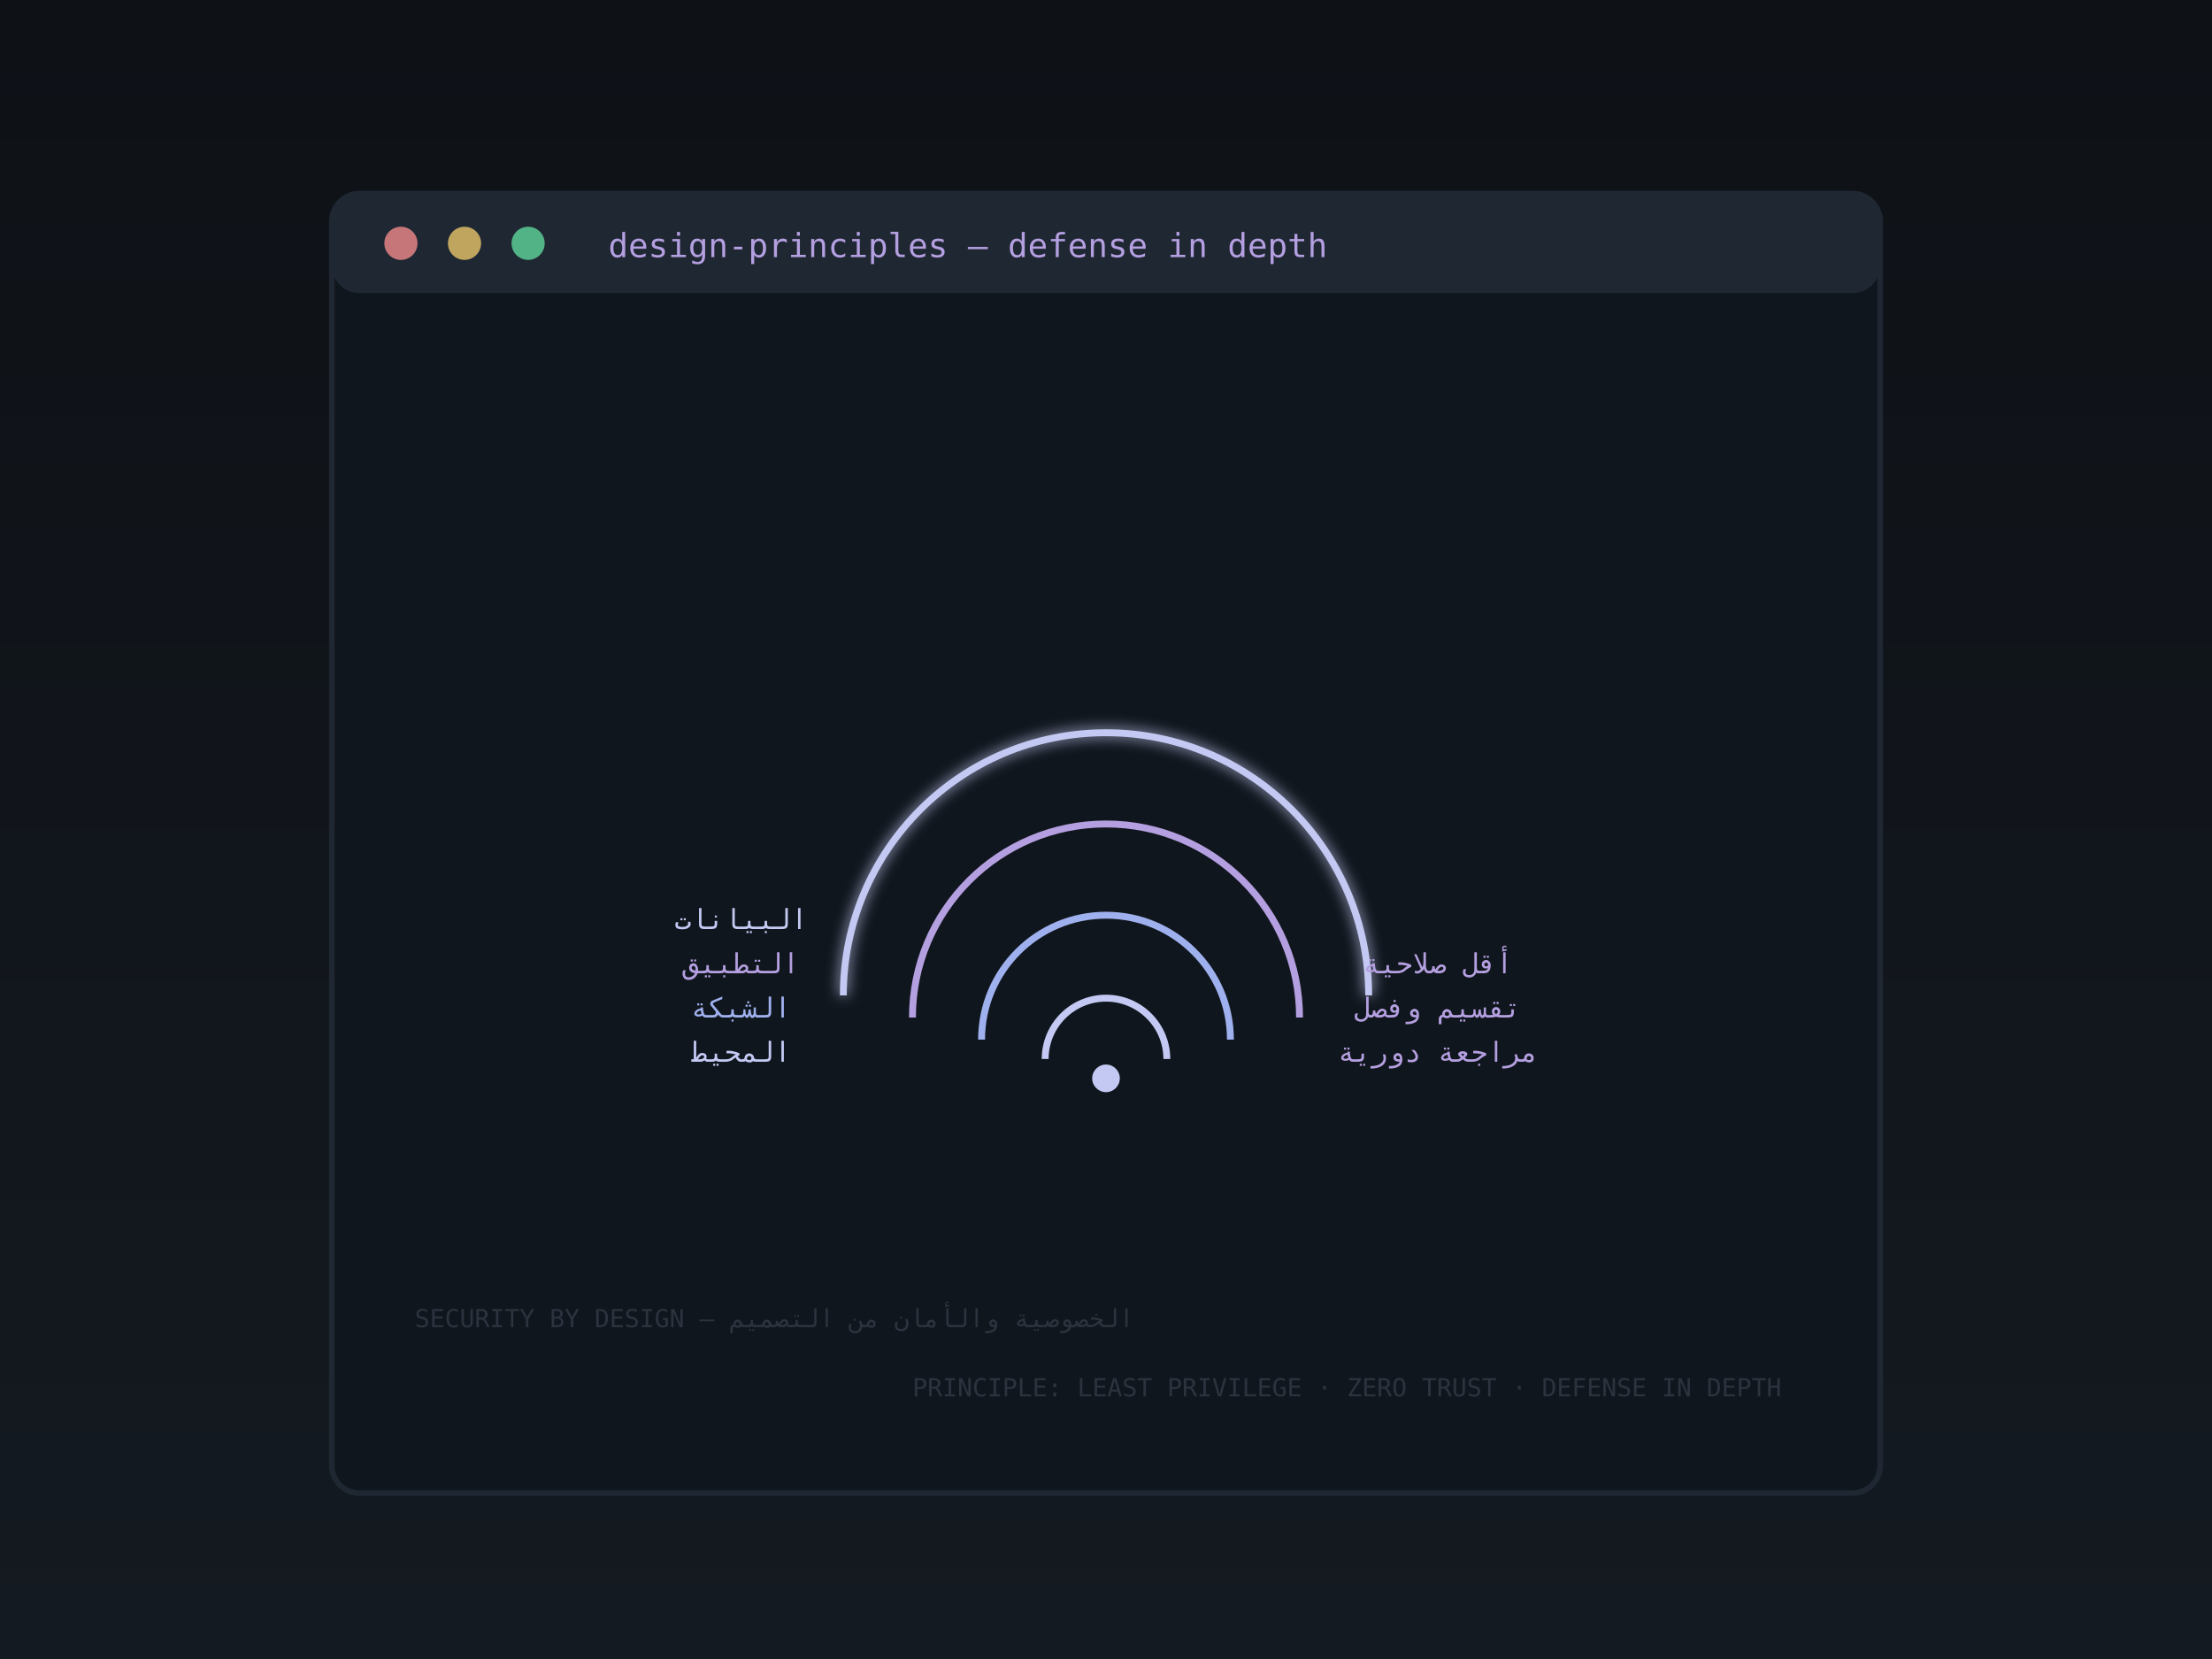
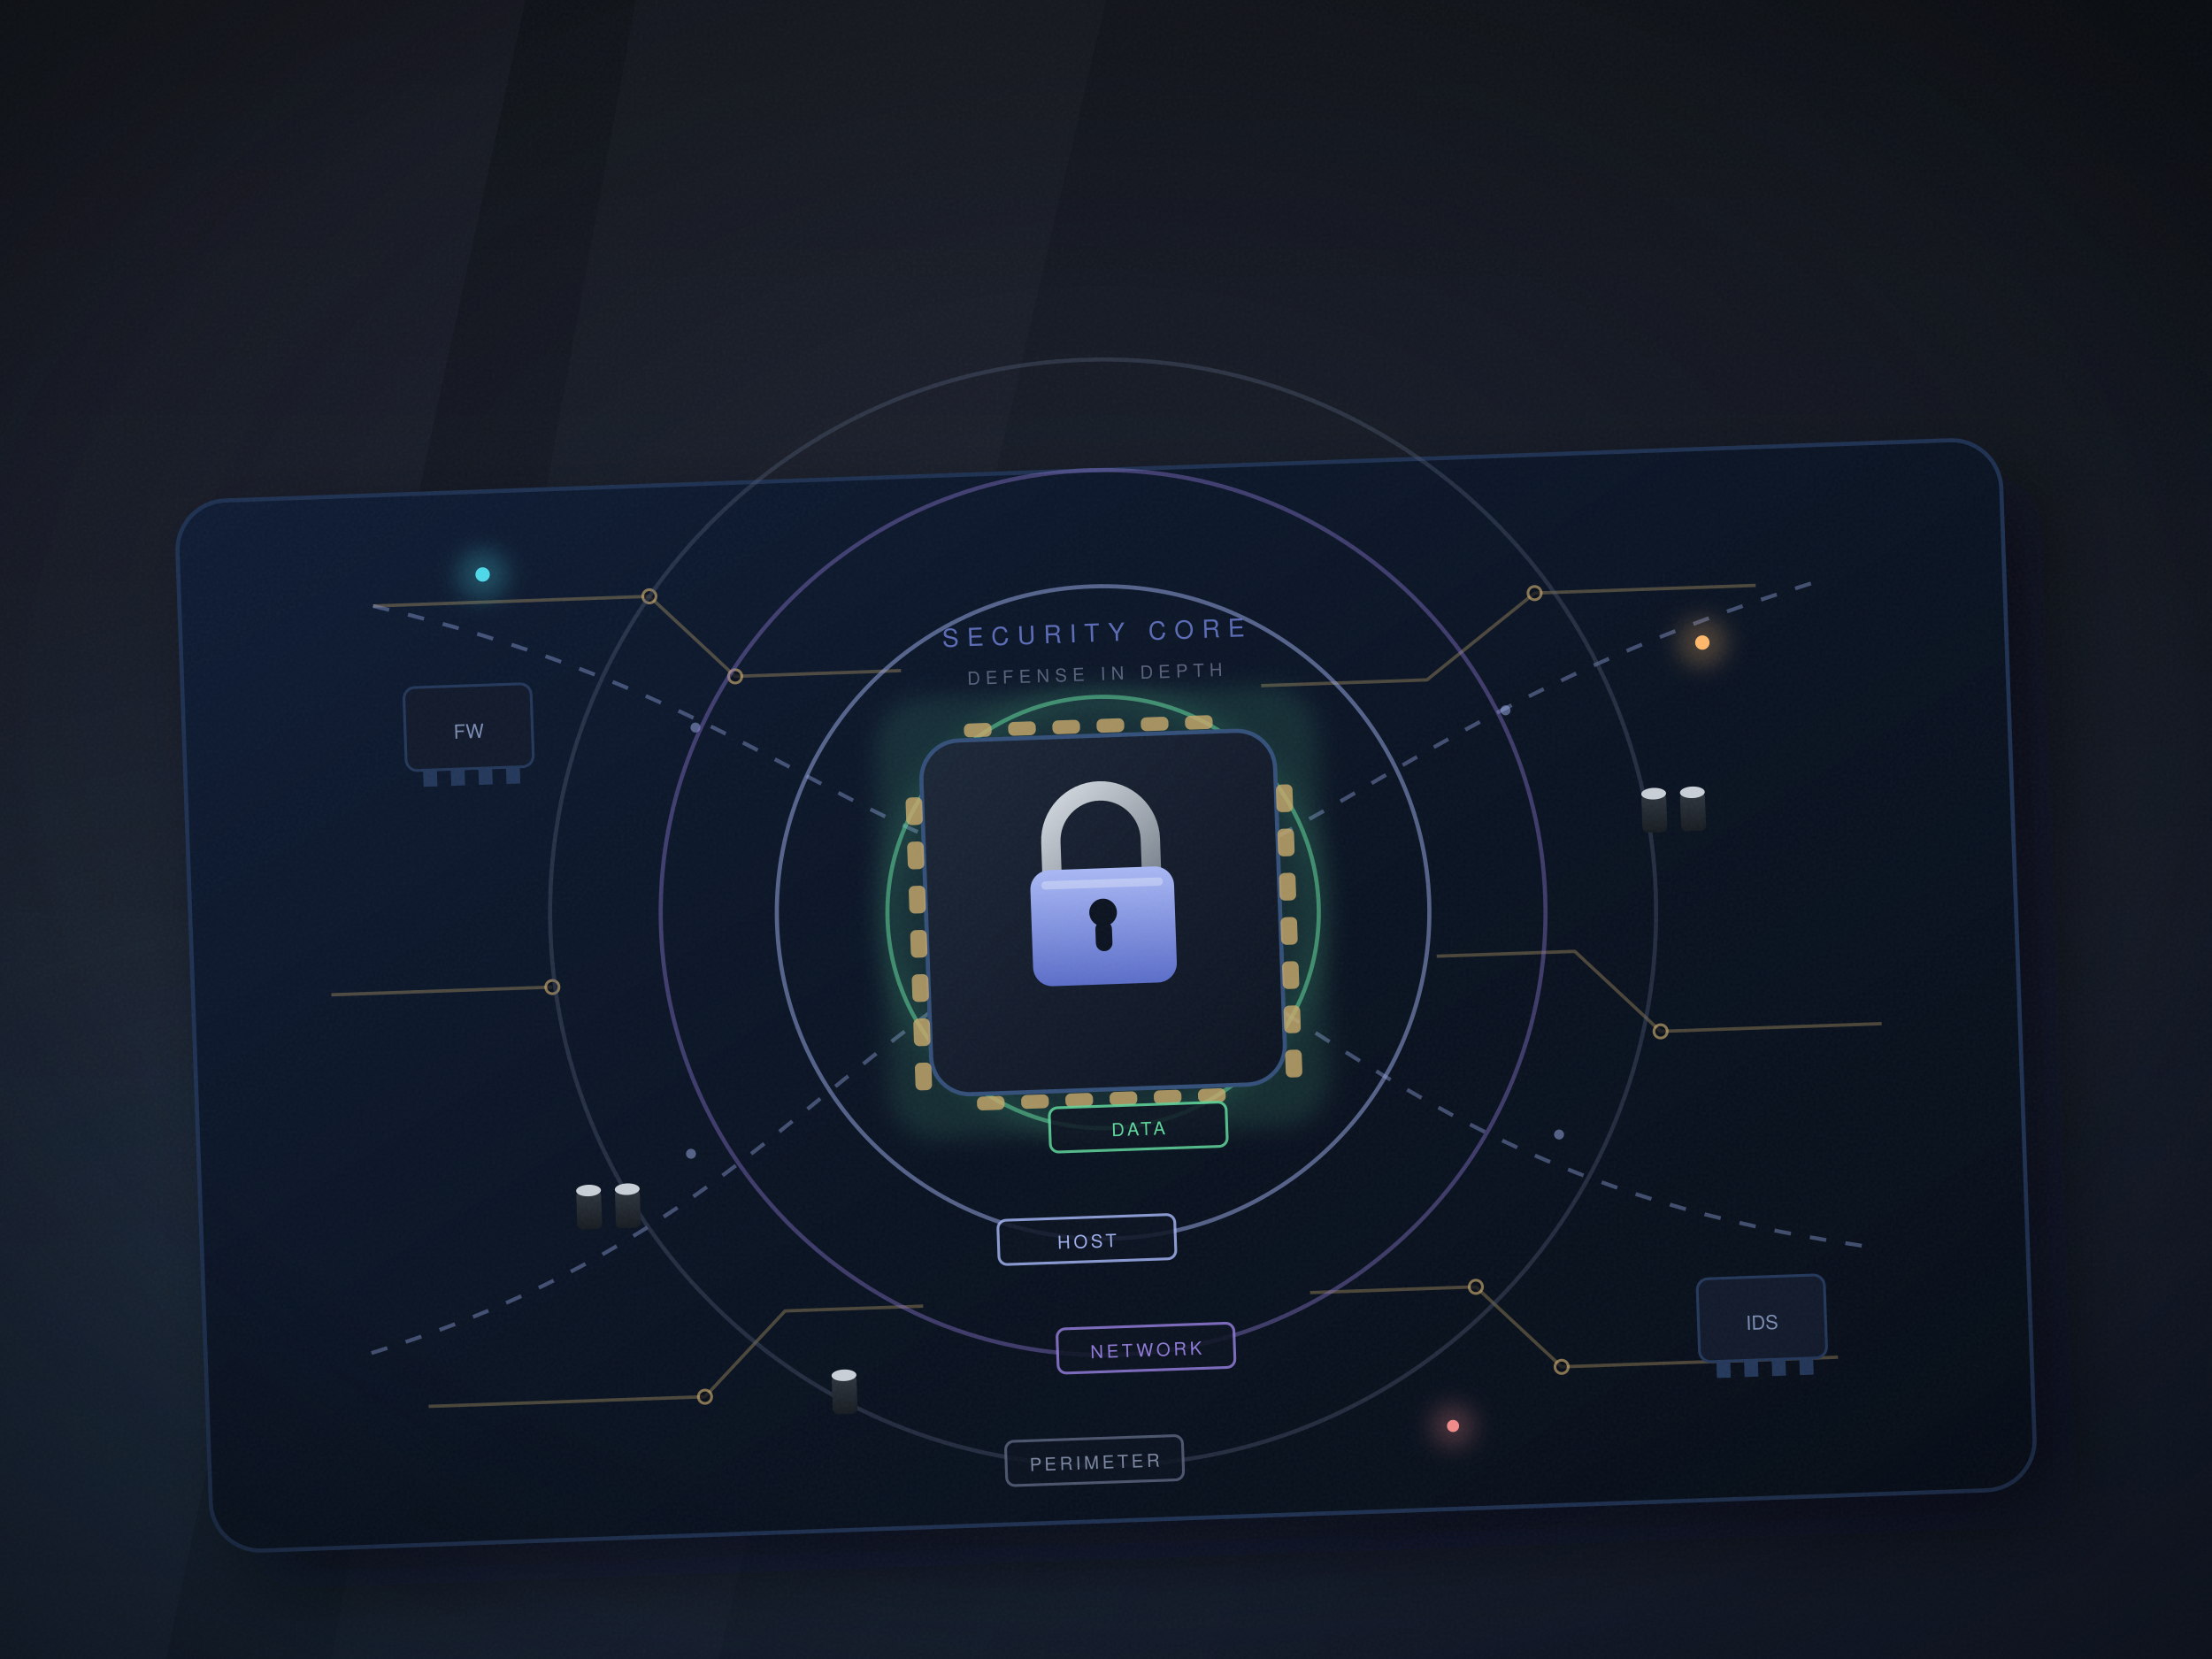
- <svg xmlns="http://www.w3.org/2000/svg" viewBox="0 0 800 600">
+ <svg xmlns="http://www.w3.org/2000/svg" viewBox="0 0 800 600" font-family="Segoe UI, Helvetica, Arial, sans-serif">
  <defs>
-     <linearGradient id="bgDES" x1="0" y1="0" x2="0" y2="1">
-       <stop offset="0" stop-color="#0E1116" />
-       <stop offset="1" stop-color="#141A21" />
+     <linearGradient id="sd-bg" x1="0" y1="0" x2="0" y2="1">
+       <stop offset="0" stop-color="#0B0E13" />
+       <stop offset="1" stop-color="#101828" />
    </linearGradient>
-     <filter id="gD1">
-       <feGaussianBlur stdDeviation="2.5" result="b" />
-       <feMerge>
-         <feMergeNode in="b" />
-         <feMergeNode in="SourceGraphic" />
-       </feMerge>
+     <radialGradient id="sd-amb" cx="0.5" cy="0.42" r="0.62">
+       <stop offset="0" stop-color="#9FB0EE" stop-opacity="0.09" />
+       <stop offset="1" stop-color="#9FB0EE" stop-opacity="0" />
+     </radialGradient>
+     <radialGradient id="sd-amb2" cx="0.14" cy="0.85" r="0.5">
+       <stop offset="0" stop-color="#4DD8E8" stop-opacity="0.05" />
+       <stop offset="1" stop-color="#4DD8E8" stop-opacity="0" />
+     </radialGradient>
+     <radialGradient id="sd-vig" cx="0.5" cy="0.44" r="0.82">
+       <stop offset="0.58" stop-color="#05070A" stop-opacity="0" />
+       <stop offset="1" stop-color="#05070A" stop-opacity="0.55" />
+     </radialGradient>
+     <linearGradient id="sd-pcb" x1="0" y1="0" x2="1" y2="1">
+       <stop offset="0" stop-color="#0D1B33" />
+       <stop offset="0.55" stop-color="#081120" />
+       <stop offset="1" stop-color="#060D18" />
+     </linearGradient>
+     <linearGradient id="sd-chip" x1="0" y1="0" x2="1" y2="1">
+       <stop offset="0" stop-color="#1B2637" />
+       <stop offset="1" stop-color="#0B1220" />
+     </linearGradient>
+     <linearGradient id="sd-metal" x1="0" y1="0" x2="1" y2="1">
+       <stop offset="0" stop-color="#D3D9E0" />
+       <stop offset="1" stop-color="#7E8791" />
+     </linearGradient>
+     <linearGradient id="sd-lock" x1="0" y1="0" x2="0" y2="1">
+       <stop offset="0" stop-color="#A9B8F5" />
+       <stop offset="1" stop-color="#5A6DC8" />
+     </linearGradient>
+     <linearGradient id="sd-cap" x1="0" y1="0" x2="0" y2="1">
+       <stop offset="0" stop-color="#2E353E" />
+       <stop offset="1" stop-color="#161B21" />
+     </linearGradient>
+     <filter id="sd-b1" x="-30%" y="-30%" width="160%" height="160%">
+       <feGaussianBlur stdDeviation="14" />
+     </filter>
+     <filter id="sd-b2" x="-60%" y="-60%" width="220%" height="220%">
+       <feGaussianBlur stdDeviation="4" />
+     </filter>
+     <filter id="sd-noise">
+       <feTurbulence type="fractalNoise" baseFrequency="0.9" numOctaves="2" stitchTiles="stitch" />
+       <feColorMatrix type="saturate" values="0" />
    </filter>
  </defs>
-   <rect width="800" height="600" fill="url(#bgDES)" />
-   <rect x="120" y="70" width="560" height="470" rx="10" fill="#10161D" stroke="#1F2733" stroke-width="2" />
-   <rect x="120" y="70" width="560" height="36" rx="10" fill="#1F2733" />
-   <circle cx="145" cy="88" r="6" fill="#F08A8A" opacity="0.8" />
-   <circle cx="168" cy="88" r="6" fill="#E9C46A" opacity="0.8" />
-   <circle cx="191" cy="88" r="6" fill="#5FD69B" opacity="0.8" />
-   <text x="220" y="93" font-family="monospace" font-size="12" fill="#B49FE0">design-principles — defense in depth</text>
-   <path d="M400 390 m-95-30 a95 95 0 1 1 190 0" fill="none" stroke="#C3C9F2" stroke-width="2.5" filter="url(#gD1)" />
-   <path d="M400 390 m-70-22 a70 70 0 1 1 140 0" fill="none" stroke="#B49FE0" stroke-width="2.5" />
-   <path d="M400 390 m-45-14 a45 45 0 1 1 90 0" fill="none" stroke="#9FB0EE" stroke-width="2.5" />
-   <path d="M400 390 m-22-7 a22 22 0 1 1 44 0" fill="none" stroke="#C3C9F2" stroke-width="2.5" />
-   <circle cx="400" cy="390" r="5" fill="#C3C9F2" />
-   <text x="268" y="336" font-family="monospace" font-size="10" fill="#C3C9F2" text-anchor="middle">البيانات</text>
-   <text x="268" y="352" font-family="monospace" font-size="10" fill="#B49FE0" text-anchor="middle">التطبيق</text>
-   <text x="268" y="368" font-family="monospace" font-size="10" fill="#9FB0EE" text-anchor="middle">الشبكة</text>
-   <text x="268" y="384" font-family="monospace" font-size="10" fill="#C3C9F2" text-anchor="middle">المحيط</text>
-   <text x="520" y="352" font-family="monospace" font-size="10" fill="#B49FE0" text-anchor="middle">أقل صلاحية</text>
-   <text x="520" y="368" font-family="monospace" font-size="10" fill="#B49FE0" text-anchor="middle">تقسيم وفصل</text>
-   <text x="520" y="384" font-family="monospace" font-size="10" fill="#B49FE0" text-anchor="middle">مراجعة دورية</text>
-   <g font-family="monospace" font-size="9" fill="#C3C9F2" opacity="0.16">
-     <text x="150" y="480">SECURITY BY DESIGN — الخصوصية والأمان من التصميم</text>
-     <text x="330" y="505">PRINCIPLE: LEAST PRIVILEGE · ZERO TRUST · DEFENSE IN DEPTH</text>
+   <rect width="800" height="600" fill="url(#sd-bg)" />
+   <rect width="800" height="600" fill="url(#sd-amb)" />
+   <rect width="800" height="600" fill="url(#sd-amb2)" />
+   <polygon points="0,0 190,0 60,600 0,600" fill="#C3C9F2" opacity="0.035" />
+   <polygon points="230,0 400,0 260,600 120,600" fill="#C3C9F2" opacity="0.02" />
+   <g transform="rotate(-2 400 360)">
+     <rect x="84" y="184" width="660" height="380" rx="18" fill="#04060A" opacity="0.6" filter="url(#sd-b1)" />
+     <rect x="70" y="170" width="660" height="380" rx="18" fill="url(#sd-pcb)" stroke="#1E3050" stroke-width="1.5" />
+     <g stroke="#C9A96A" stroke-width="1.2" fill="none" opacity="0.35" stroke-linejoin="round">
+       <path d="M140 210 H240 L270 240 H330" />
+       <path d="M660 500 H560 L530 470 H470" />
+       <path d="M150 500 H250 L280 470 H330" />
+       <path d="M640 220 H560 L520 250 H460" />
+       <path d="M120 350 H200" />
+       <path d="M680 380 H600 L570 350 H520" />
+     </g>
+     <g fill="#060C18" stroke="#C9A96A" stroke-width="1" opacity="0.65">
+       <circle cx="240" cy="210" r="2.4" />
+       <circle cx="270" cy="240" r="2.4" />
+       <circle cx="560" cy="500" r="2.4" />
+       <circle cx="530" cy="470" r="2.4" />
+       <circle cx="250" cy="500" r="2.4" />
+       <circle cx="560" cy="220" r="2.4" />
+       <circle cx="200" cy="350" r="2.4" />
+       <circle cx="600" cy="380" r="2.4" />
+     </g>
+     <g stroke="#9FB0EE" stroke-width="1.4" fill="none" opacity="0.38" stroke-dasharray="6 7">
+       <path d="M130 480 C240 450 280 400 348 356" />
+       <path d="M140 210 C250 240 290 280 350 306" />
+       <path d="M670 460 C560 440 510 400 452 360" />
+       <path d="M660 220 C550 250 500 290 452 310" />
+     </g>
+     <g fill="#9FB0EE" opacity="0.5">
+       <circle cx="248" cy="412" r="1.8" />
+       <circle cx="255" cy="258" r="1.8" />
+       <circle cx="562" cy="416" r="1.8" />
+       <circle cx="548" cy="262" r="1.8" />
+     </g>
+     <circle cx="400" cy="330" r="200" fill="none" stroke="#56607A" stroke-width="1.5" opacity="0.35" />
+     <circle cx="400" cy="330" r="160" fill="none" stroke="#8E79D6" stroke-width="1.5" opacity="0.4" />
+     <circle cx="400" cy="330" r="118" fill="none" stroke="#9FB0EE" stroke-width="1.5" opacity="0.5" />
+     <circle cx="400" cy="330" r="78" fill="none" stroke="#5FD69B" stroke-width="6" opacity="0.15" filter="url(#sd-b2)" />
+     <circle cx="400" cy="330" r="78" fill="none" stroke="#5FD69B" stroke-width="1.5" opacity="0.55" />
+     <rect x="320" y="250" width="160" height="160" rx="18" fill="#5FD69B" opacity="0.13" filter="url(#sd-b2)" />
+     <rect x="336" y="266" width="128" height="128" rx="14" fill="url(#sd-chip)" stroke="#33507A" stroke-width="1.5" />
+     <g fill="#C9A96A" opacity="0.8">
+       <rect x="330" y="286" width="6" height="10" rx="2" />
+       <rect x="330" y="302" width="6" height="10" rx="2" />
+       <rect x="330" y="318" width="6" height="10" rx="2" />
+       <rect x="330" y="334" width="6" height="10" rx="2" />
+       <rect x="330" y="350" width="6" height="10" rx="2" />
+       <rect x="330" y="366" width="6" height="10" rx="2" />
+       <rect x="330" y="382" width="6" height="10" rx="2" />
+       <rect x="464" y="286" width="6" height="10" rx="2" />
+       <rect x="464" y="302" width="6" height="10" rx="2" />
+       <rect x="464" y="318" width="6" height="10" rx="2" />
+       <rect x="464" y="334" width="6" height="10" rx="2" />
+       <rect x="464" y="350" width="6" height="10" rx="2" />
+       <rect x="464" y="366" width="6" height="10" rx="2" />
+       <rect x="464" y="382" width="6" height="10" rx="2" />
+       <rect x="352" y="260" width="10" height="5" rx="2" />
+       <rect x="368" y="260" width="10" height="5" rx="2" />
+       <rect x="384" y="260" width="10" height="5" rx="2" />
+       <rect x="400" y="260" width="10" height="5" rx="2" />
+       <rect x="416" y="260" width="10" height="5" rx="2" />
+       <rect x="432" y="260" width="10" height="5" rx="2" />
+       <rect x="352" y="395" width="10" height="5" rx="2" />
+       <rect x="368" y="395" width="10" height="5" rx="2" />
+       <rect x="384" y="395" width="10" height="5" rx="2" />
+       <rect x="400" y="395" width="10" height="5" rx="2" />
+       <rect x="416" y="395" width="10" height="5" rx="2" />
+       <rect x="432" y="395" width="10" height="5" rx="2" />
+     </g>
+     <path d="M382 316 v-12 a18 18 0 0 1 36 0 v12" fill="none" stroke="url(#sd-metal)" stroke-width="7" stroke-linecap="round" />
+     <rect x="374" y="314" width="52" height="42" rx="7" fill="url(#sd-lock)" />
+     <rect x="378" y="318" width="44" height="3" rx="1.5" fill="#FFFFFF" opacity="0.3" />
+     <circle cx="400" cy="330" r="5" fill="#0B1220" />
+     <rect x="397" y="333" width="6" height="11" rx="3" fill="#0B1220" />
+     <text x="400" y="232" font-size="9" letter-spacing="3" fill="#6E7FD8" opacity="0.8" text-anchor="middle">SECURITY CORE</text>
+     <text x="400" y="246" font-size="6.5" letter-spacing="2" fill="#56607A" text-anchor="middle">DEFENSE IN DEPTH</text>
+     <rect x="378" y="400" width="64" height="16" rx="3" fill="#0A1220" stroke="#5FD69B" stroke-width="1" opacity="0.85" />
+     <text x="410" y="411" font-size="6.5" letter-spacing="1.2" fill="#5FD69B" text-anchor="middle">DATA</text>
+     <rect x="358" y="440" width="64" height="16" rx="3" fill="#0A1220" stroke="#9FB0EE" stroke-width="1" opacity="0.85" />
+     <text x="390" y="451" font-size="6.5" letter-spacing="1.2" fill="#9FB0EE" text-anchor="middle">HOST</text>
+     <rect x="378" y="480" width="64" height="16" rx="3" fill="#0A1220" stroke="#8E79D6" stroke-width="1" opacity="0.85" />
+     <text x="410" y="491" font-size="6.5" letter-spacing="1.2" fill="#8E79D6" text-anchor="middle">NETWORK</text>
+     <rect x="358" y="520" width="64" height="16" rx="3" fill="#0A1220" stroke="#56607A" stroke-width="1" opacity="0.85" />
+     <text x="390" y="531" font-size="6.5" letter-spacing="1.2" fill="#7A86A0" text-anchor="middle">PERIMETER</text>
+     <rect x="150" y="240" width="46" height="30" rx="4" fill="#10192B" stroke="#23375A" stroke-width="1" />
+     <g fill="#23375A">
+       <rect x="156" y="270" width="5" height="6" />
+       <rect x="166" y="270" width="5" height="6" />
+       <rect x="176" y="270" width="5" height="6" />
+       <rect x="186" y="270" width="5" height="6" />
+     </g>
+     <text x="173" y="259" font-size="7" fill="#7A8BB0" text-anchor="middle">FW</text>
+     <rect x="610" y="470" width="46" height="30" rx="4" fill="#10192B" stroke="#23375A" stroke-width="1" />
+     <g fill="#23375A">
+       <rect x="616" y="500" width="5" height="6" />
+       <rect x="626" y="500" width="5" height="6" />
+       <rect x="636" y="500" width="5" height="6" />
+       <rect x="646" y="500" width="5" height="6" />
+     </g>
+     <text x="633" y="489" font-size="7" fill="#7A8BB0" text-anchor="middle">IDS</text>
+     <g>
+       <rect x="206" y="424" width="9" height="14" rx="2" fill="url(#sd-cap)" />
+       <ellipse cx="210.5" cy="424" rx="4.5" ry="2.1" fill="#C9CFD6" />
+       <rect x="220" y="424" width="9" height="14" rx="2" fill="url(#sd-cap)" />
+       <ellipse cx="224.5" cy="424" rx="4.5" ry="2.1" fill="#C9CFD6" />
+     </g>
+     <g>
+       <rect x="596" y="294" width="9" height="14" rx="2" fill="url(#sd-cap)" />
+       <ellipse cx="600.5" cy="294" rx="4.5" ry="2.1" fill="#C9CFD6" />
+       <rect x="610" y="294" width="9" height="14" rx="2" fill="url(#sd-cap)" />
+       <ellipse cx="614.5" cy="294" rx="4.5" ry="2.1" fill="#C9CFD6" />
+     </g>
+     <g>
+       <rect x="296" y="494" width="9" height="14" rx="2" fill="url(#sd-cap)" />
+       <ellipse cx="300.5" cy="494" rx="4.5" ry="2.1" fill="#C9CFD6" />
+     </g>
+     <circle cx="180" cy="200" r="9" fill="#4DD8E8" opacity="0.25" filter="url(#sd-b2)" />
+     <circle cx="180" cy="200" r="2.6" fill="#4DD8E8" />
+     <circle cx="620" cy="240" r="9" fill="#FFB86B" opacity="0.25" filter="url(#sd-b2)" />
+     <circle cx="620" cy="240" r="2.6" fill="#FFB86B" />
+     <circle cx="520" cy="520" r="8" fill="#F08A8A" opacity="0.25" filter="url(#sd-b2)" />
+     <circle cx="520" cy="520" r="2.2" fill="#F08A8A" />
  </g>
+   <rect width="800" height="600" filter="url(#sd-noise)" opacity="0.05" />
+   <rect width="800" height="600" fill="url(#sd-vig)" />
</svg>
